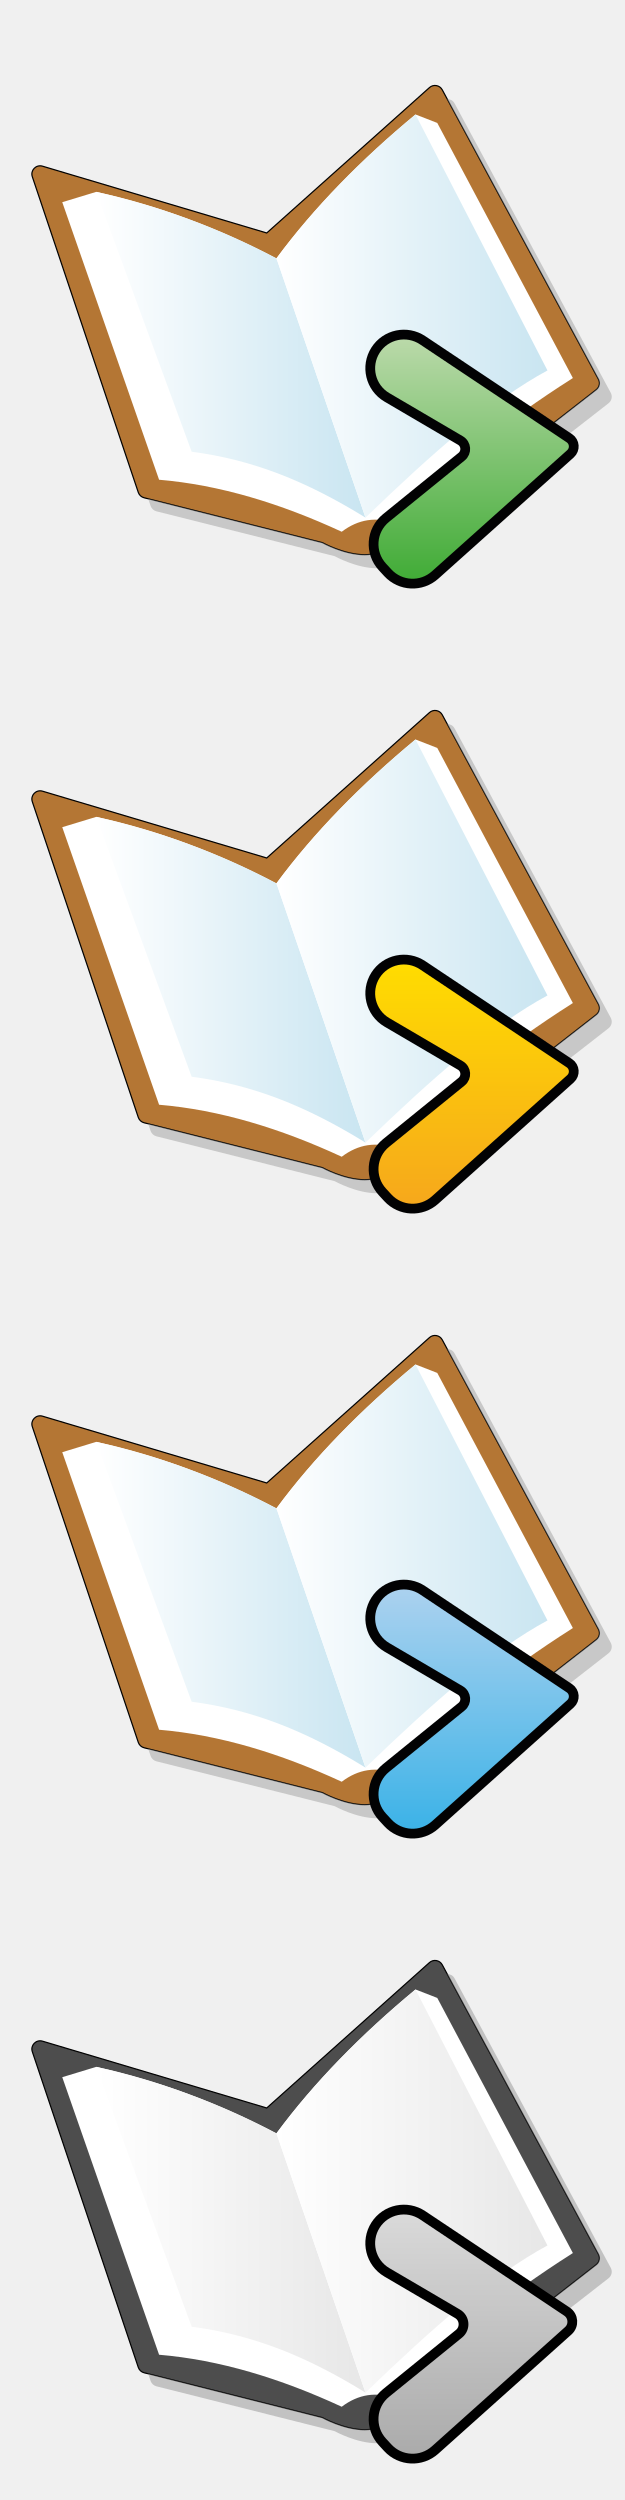
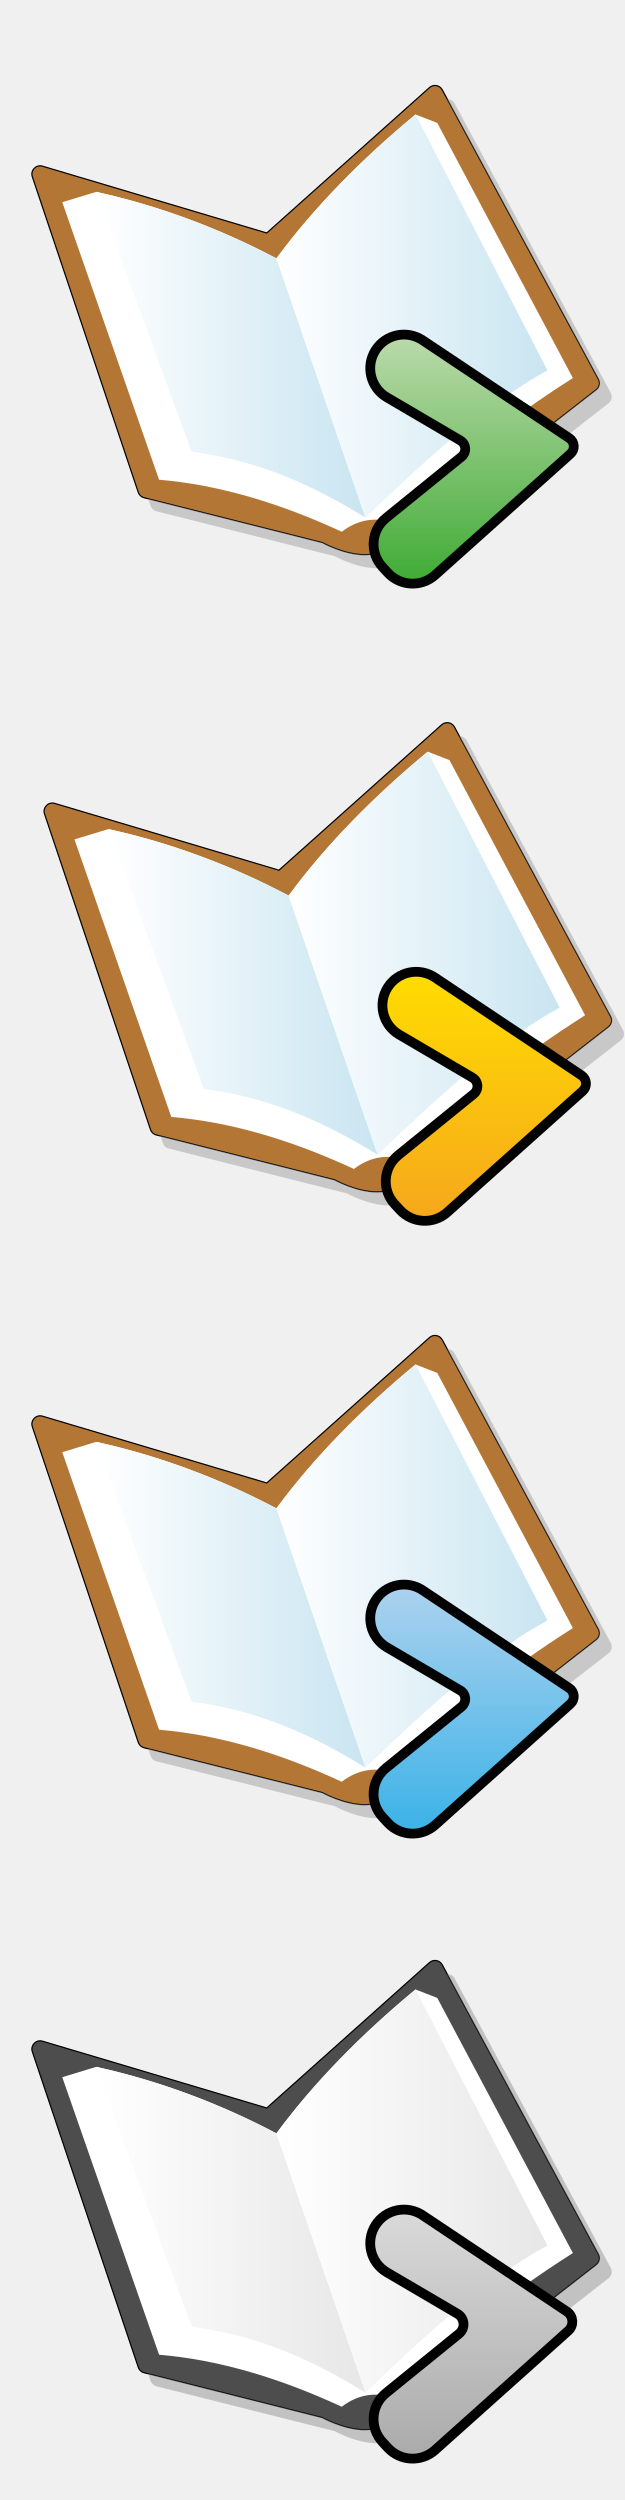
<svg xmlns="http://www.w3.org/2000/svg" version="1.1" id="Calque_1" x="0px" y="0px" viewBox="0 0 512 2048" style="enable-background:new 0 0 512 2048;" xml:space="preserve">
  <style type="text/css">
	.st0{fill:#B47634;stroke:#000000;stroke-miterlimit:10;}
- 	.st1{opacity:0.5;fill:#A0A09F;}
+ 	.st1{opacity:0.5;fill:#A0A09F;enable-background:new    ;}
	.st2{fill:#FFFFFF;}
	.st3{fill:url(#SVGID_1_);}
- 	.st4{fill:url(#SVGID_00000000211969058399838170000015695897806004960387_);}
- 	.st5{fill:url(#SVGID_00000019674402697624222100000002034234455352284595_);stroke:#020203;stroke-width:8;stroke-miterlimit:10;}
- 	.st6{fill:url(#SVGID_00000008831454905349556770000009649469430048961930_);}
- 	.st7{fill:url(#SVGID_00000057834486433825597540000007146015626951147199_);}
- 	.st8{fill:url(#SVGID_00000011014008434199645800000006170300761107451562_);stroke:#020203;stroke-width:8;stroke-miterlimit:10;}
- 	.st9{fill:url(#SVGID_00000078756511703578104460000016584144550063612565_);}
- 	.st10{fill:url(#SVGID_00000083804443562646084130000010594020442587379112_);}
- 	.st11{fill:url(#SVGID_00000047756891846042424660000015329437979681813903_);stroke:#020203;stroke-width:8;stroke-miterlimit:10;}
+ 	.st4{fill:url(#SVGID_00000109000645732102316670000004500910538574443934_);}
+ 	.st5{fill:url(#SVGID_00000010288604426442288870000017742423790681300377_);stroke:#020203;stroke-width:8;stroke-miterlimit:10;}
+ 	.st6{fill:url(#SVGID_00000148631475038250629510000014856457233375488398_);}
+ 	.st7{fill:url(#SVGID_00000064336787027421908900000016265201518034745490_);}
+ 	.st8{fill:url(#SVGID_00000016076847364657946190000017607163237702781884_);stroke:#020203;stroke-width:8;stroke-miterlimit:10;}
+ 	.st9{fill:url(#SVGID_00000050623905137474120150000000803289577699314832_);}
+ 	.st10{fill:url(#SVGID_00000137837817200200967560000013585626165521813929_);}
+ 	.st11{fill:url(#SVGID_00000104670714483093155870000015458309077614917305_);stroke:#020203;stroke-width:8;stroke-miterlimit:10;}
	.st12{fill:#4D4D4D;stroke:#000000;stroke-miterlimit:10;}
- 	.st13{opacity:0.5;fill:#949494;}
- 	.st14{fill:url(#SVGID_00000081633730878459813750000007034649915301411476_);}
- 	.st15{fill:url(#SVGID_00000016040594700257316270000013685812555111062156_);}
- 	.st16{fill:url(#SVGID_00000094619178520847807810000018419582300435235512_);stroke:#000000;stroke-width:8;stroke-miterlimit:10;}
+ 	.st13{opacity:0.5;fill:#949494;enable-background:new    ;}
+ 	.st14{fill:url(#SVGID_00000067922398428277242500000002796297612691676311_);}
+ 	.st15{fill:url(#SVGID_00000067946241292087932080000004702698988343059370_);}
+ 	.st16{fill:url(#SVGID_00000167355111949048978710000018298474063390439063_);stroke:#000000;stroke-width:8;stroke-miterlimit:10;}
</style>
  <path class="st0" d="M34.81,136.13l183.69,54.74L351.82,71.74c3.26-2.91,8.38-2.02,10.46,1.83l127.97,237.12  c1.57,2.91,0.81,6.52-1.79,8.55l-157,122.31c0,0-15.74,12.88-32.7,12.88s-34.68-9.91-34.68-9.91l-146.03-36.75  c-2.23-0.56-4.03-2.22-4.76-4.41l-86.82-258.6C24.73,139.57,29.56,134.57,34.81,136.13z" />
  <path class="st1" d="M500.33,321.78L372.36,84.66c-1.25-2.32-3.62-3.56-6.02-3.54l123.91,229.6c1.57,2.91,0.81,6.52-1.79,8.55  L331.47,441.59c0,0-15.74,12.88-32.7,12.88c-16.95,0-34.68-9.91-34.68-9.91l-142.67-35.9l1.95,5.8c0.73,2.18,2.53,3.84,4.76,4.41  l146.03,36.75c0,0,17.72,9.91,34.68,9.91c16.95,0,32.7-12.88,32.7-12.88l156.99-122.32C501.14,328.29,501.9,324.68,500.33,321.78z" />
  <path class="st2" d="M51,165.64L130.32,393c49.59,4.17,99.49,19.42,149.61,42.61c13.77-10.41,28.33-12.41,43.6-6.94  c40.66-44.19,89.92-83.46,145.77-118.98L358.21,100.71l-17.83-6.94c-44.7,37.3-83.51,76.36-113.94,117.91  c-46.78-24.33-95.69-43.28-147.63-54.5L51,165.64z" />
-   <linearGradient id="SVGID_1_" gradientUnits="userSpaceOnUse" x1="78.8" y1="1757.385" x2="299.43" y2="1757.385" gradientTransform="matrix(1 0 0 -1 0 2048)">
+   <linearGradient id="SVGID_1_" gradientUnits="userSpaceOnUse" x1="78.8" y1="-989.385" x2="299.43" y2="-989.385" gradientTransform="matrix(1 0 0 1 0 1280)">
    <stop offset="0" style="stop-color:#FFFFFF" />
    <stop offset="1" style="stop-color:#C9E5F1" />
  </linearGradient>
  <path class="st3" d="M78.8,157.18l78.22,212.88c50.31,6.56,94.27,24.28,142.41,53.99l-72.99-212.37  C181.61,187.72,132.51,169.4,78.8,157.18z" />
-   <linearGradient id="SVGID_00000125583108878544743840000015637955088120744846_" gradientUnits="userSpaceOnUse" x1="226.43" y1="1789.095" x2="448.48" y2="1789.095" gradientTransform="matrix(1 0 0 -1 0 2048)">
+   <linearGradient id="SVGID_00000001621331415705078780000003523914857891303041_" gradientUnits="userSpaceOnUse" x1="226.43" y1="-1021.095" x2="448.48" y2="-1021.095" gradientTransform="matrix(1 0 0 1 0 1280)">
    <stop offset="0" style="stop-color:#FFFFFF" />
    <stop offset="1" style="stop-color:#C9E5F1" />
  </linearGradient>
-   <path style="fill:url(#SVGID_00000125583108878544743840000015637955088120744846_);" d="M226.43,211.68  c31.52-42.26,69.69-81.48,113.94-117.91l108.11,209.71c-44.82,24.16-93.76,67.12-149.07,120.56l-72.22-210.5" />
-   <linearGradient id="SVGID_00000085969120238705776040000007700511822983859096_" gradientUnits="userSpaceOnUse" x1="386.668" y1="1773.909" x2="386.668" y2="1569.88" gradientTransform="matrix(1 0 0 -1 0 2048)">
+   <path style="fill:url(#SVGID_00000001621331415705078780000003523914857891303041_);" d="M226.43,211.68  c31.52-42.26,69.69-81.48,113.94-117.91l108.11,209.71c-44.82,24.16-93.76,67.12-149.07,120.56l-72.22-210.5" />
+   <linearGradient id="SVGID_00000183943561112547541240000007664781490240086406_" gradientUnits="userSpaceOnUse" x1="386.668" y1="-1005.909" x2="386.668" y2="-801.88" gradientTransform="matrix(1 0 0 1 0 1280)">
    <stop offset="0" style="stop-color:#BCDAAB" />
    <stop offset="1" style="stop-color:#3FAB35" />
  </linearGradient>
-   <path style="fill:url(#SVGID_00000085969120238705776040000007700511822983859096_);stroke:#020203;stroke-width:8;stroke-miterlimit:10;" d="  M346.22,278.74l120.21,80.24c4.4,2.94,4.85,9.24,0.91,12.77l-110.92,99.33c-11.23,10.06-28.46,9.24-38.69-1.83l-4.37-4.74  c-10.82-11.71-9.5-30.12,2.88-40.16l61.9-50.24c4.39-3.56,3.87-10.41-1-13.27l-60.2-35.33c-13.51-7.93-17.72-25.5-9.28-38.69l0,0  C315.97,273.8,333.36,270.16,346.22,278.74z" />
-   <path class="st0" d="M34.81,648.13l183.69,54.74l133.32-119.14c3.26-2.91,8.38-2.02,10.46,1.83l127.97,237.12  c1.57,2.91,0.81,6.52-1.79,8.55l-157,122.32c0,0-15.74,12.88-32.7,12.88s-34.68-9.91-34.68-9.91l-146.03-36.75  c-2.23-0.56-4.03-2.22-4.76-4.41l-86.82-258.6C24.73,651.57,29.56,646.57,34.81,648.13z" />
-   <path class="st1" d="M500.33,833.78L372.36,596.66c-1.25-2.32-3.62-3.56-6.02-3.54l123.91,229.6c1.57,2.91,0.81,6.52-1.79,8.55  L331.47,953.59c0,0-15.74,12.88-32.7,12.88c-16.95,0-34.68-9.91-34.68-9.91l-142.67-35.9l1.95,5.8c0.73,2.18,2.53,3.84,4.76,4.41  l146.03,36.75c0,0,17.72,9.91,34.68,9.91c16.95,0,32.7-12.88,32.7-12.88l156.99-122.32C501.14,840.29,501.9,836.68,500.33,833.78z" />
-   <path class="st2" d="M51,677.64L130.32,905c49.59,4.17,99.49,19.42,149.61,42.61c13.77-10.41,28.33-12.41,43.6-6.94  c40.66-44.19,89.92-83.46,145.77-118.98L358.21,612.71l-17.83-6.94c-44.7,37.3-83.51,76.36-113.94,117.91  c-46.78-24.33-95.69-43.28-147.63-54.5L51,677.64z" />
-   <linearGradient id="SVGID_00000145036519659825299510000016401560285265964164_" gradientUnits="userSpaceOnUse" x1="78.8" y1="1245.385" x2="299.43" y2="1245.385" gradientTransform="matrix(1 0 0 -1 0 2048)">
+   <path style="fill:url(#SVGID_00000183943561112547541240000007664781490240086406_);stroke:#020203;stroke-width:8;stroke-miterlimit:10;" d="  M346.22,278.74l120.21,80.24c4.4,2.94,4.85,9.24,0.91,12.77l-110.92,99.33c-11.23,10.06-28.46,9.24-38.69-1.83l-4.37-4.74  c-10.82-11.71-9.5-30.12,2.88-40.16l61.9-50.24c4.39-3.56,3.87-10.41-1-13.27l-60.2-35.33c-13.51-7.93-17.72-25.5-9.28-38.69l0,0  C315.97,273.8,333.36,270.16,346.22,278.74z" />
+   <path class="st0" d="M44.81,658.13l183.69,54.74l133.32-119.14c3.26-2.91,8.38-2.02,10.46,1.83l127.97,237.12  c1.57,2.91,0.81,6.52-1.79,8.55l-157,122.32c0,0-15.74,12.88-32.7,12.88s-34.68-9.91-34.68-9.91l-146.03-36.75  c-2.23-0.56-4.03-2.22-4.76-4.41l-86.82-258.6C34.73,661.57,39.56,656.57,44.81,658.13z" />
+   <path class="st1" d="M510.33,843.78L382.36,606.66c-1.25-2.32-3.62-3.56-6.02-3.54l123.91,229.6c1.57,2.91,0.81,6.52-1.79,8.55  L341.47,963.59c0,0-15.74,12.88-32.7,12.88c-16.95,0-34.68-9.91-34.68-9.91l-142.67-35.9l1.95,5.8c0.73,2.18,2.53,3.84,4.76,4.41  l146.03,36.75c0,0,17.72,9.91,34.68,9.91c16.95,0,32.7-12.88,32.7-12.88l156.99-122.32C511.14,850.29,511.9,846.68,510.33,843.78z" />
+   <path class="st2" d="M61,687.64L140.32,915c49.59,4.17,99.49,19.42,149.61,42.61c13.77-10.41,28.33-12.41,43.6-6.94  c40.66-44.19,89.92-83.46,145.77-118.98L368.21,622.71l-17.83-6.94c-44.7,37.3-83.51,76.36-113.94,117.91  c-46.78-24.33-95.69-43.28-147.63-54.5L61,687.64z" />
+   <linearGradient id="SVGID_00000031913046440404290870000008612164567902876308_" gradientUnits="userSpaceOnUse" x1="88.8" y1="-467.385" x2="309.43" y2="-467.385" gradientTransform="matrix(1 0 0 1 0 1280)">
    <stop offset="0" style="stop-color:#FFFFFF" />
    <stop offset="1" style="stop-color:#C9E5F1" />
  </linearGradient>
-   <path style="fill:url(#SVGID_00000145036519659825299510000016401560285265964164_);" d="M78.8,669.18l78.22,212.88  c50.31,6.56,94.27,24.28,142.41,53.99l-72.99-212.37C181.61,699.72,132.51,681.4,78.8,669.18z" />
-   <linearGradient id="SVGID_00000055708624167235765730000012702642468755903368_" gradientUnits="userSpaceOnUse" x1="226.43" y1="1277.095" x2="448.48" y2="1277.095" gradientTransform="matrix(1 0 0 -1 0 2048)">
+   <path style="fill:url(#SVGID_00000031913046440404290870000008612164567902876308_);" d="M88.8,679.18l78.22,212.88  c50.31,6.56,94.27,24.28,142.41,53.99l-72.99-212.37C191.61,709.72,142.51,691.4,88.8,679.18z" />
+   <linearGradient id="SVGID_00000118385526603816007700000002126123883185673382_" gradientUnits="userSpaceOnUse" x1="236.43" y1="-499.095" x2="458.48" y2="-499.095" gradientTransform="matrix(1 0 0 1 0 1280)">
    <stop offset="0" style="stop-color:#FFFFFF" />
    <stop offset="1" style="stop-color:#C9E5F1" />
  </linearGradient>
-   <path style="fill:url(#SVGID_00000055708624167235765730000012702642468755903368_);" d="M226.43,723.68  c31.52-42.26,69.69-81.48,113.94-117.91l108.11,209.71c-44.82,24.16-93.76,67.12-149.07,120.56l-72.22-210.5" />
-   <linearGradient id="SVGID_00000023239449443401228710000007916530923137423007_" gradientUnits="userSpaceOnUse" x1="386.668" y1="1261.909" x2="386.668" y2="1057.88" gradientTransform="matrix(1 0 0 -1 0 2048)">
+   <path style="fill:url(#SVGID_00000118385526603816007700000002126123883185673382_);" d="M236.43,733.68  c31.52-42.26,69.69-81.48,113.94-117.91l108.11,209.71c-44.82,24.16-93.76,67.12-149.07,120.56l-72.22-210.5" />
+   <linearGradient id="SVGID_00000125598330374269505330000015775215181607682482_" gradientUnits="userSpaceOnUse" x1="396.668" y1="-483.909" x2="396.668" y2="-279.88" gradientTransform="matrix(1 0 0 1 0 1280)">
    <stop offset="0" style="stop-color:#FFDD00" />
    <stop offset="1" style="stop-color:#F6A71C" />
  </linearGradient>
-   <path style="fill:url(#SVGID_00000023239449443401228710000007916530923137423007_);stroke:#020203;stroke-width:8;stroke-miterlimit:10;" d="  M346.22,790.74l120.21,80.24c4.4,2.94,4.85,9.24,0.91,12.77l-110.92,99.33c-11.23,10.06-28.46,9.24-38.69-1.83l-4.37-4.74  c-10.82-11.71-9.5-30.12,2.88-40.16l61.9-50.24c4.39-3.56,3.87-10.41-1-13.27l-60.2-35.33c-13.51-7.93-17.72-25.5-9.28-38.69l0,0  C315.97,785.8,333.36,782.16,346.22,790.74z" />
+   <path style="fill:url(#SVGID_00000125598330374269505330000015775215181607682482_);stroke:#020203;stroke-width:8;stroke-miterlimit:10;" d="  M356.22,800.74l120.21,80.24c4.4,2.94,4.85,9.24,0.91,12.77l-110.92,99.33c-11.23,10.06-28.46,9.24-38.69-1.83l-4.37-4.74  c-10.82-11.71-9.5-30.12,2.88-40.16l61.9-50.24c4.39-3.56,3.87-10.41-1-13.27l-60.2-35.33c-13.51-7.93-17.72-25.5-9.28-38.69l0,0  C325.97,795.8,343.36,792.16,356.22,800.74z" />
  <path class="st0" d="M34.81,1160.13l183.69,54.74l133.32-119.14c3.26-2.91,8.38-2.02,10.46,1.83l127.97,237.12  c1.57,2.91,0.81,6.52-1.79,8.55l-156.99,122.32c0,0-15.74,12.88-32.7,12.88s-34.68-9.91-34.68-9.91l-146.03-36.75  c-2.23-0.56-4.03-2.22-4.76-4.41l-86.82-258.6C24.73,1163.57,29.56,1158.57,34.81,1160.13z" />
  <path class="st1" d="M500.33,1345.78l-127.97-237.12c-1.25-2.32-3.62-3.56-6.02-3.54l123.91,229.6c1.57,2.91,0.81,6.52-1.79,8.55  l-156.99,122.32c0,0-15.74,12.88-32.7,12.88c-16.95,0-34.68-9.91-34.68-9.91l-142.67-35.9l1.95,5.8c0.73,2.18,2.53,3.84,4.76,4.41  l146.03,36.75c0,0,17.72,9.91,34.68,9.91c16.95,0,32.7-12.88,32.7-12.88l156.99-122.32C501.14,1352.29,501.9,1348.68,500.33,1345.78  z" />
  <path class="st2" d="M51,1189.64L130.32,1417c49.59,4.17,99.49,19.42,149.61,42.61c13.77-10.41,28.33-12.41,43.6-6.94  c40.66-44.19,89.92-83.46,145.77-118.98L358.21,1124.7l-17.83-6.94c-44.7,37.3-83.51,76.36-113.94,117.91  c-46.78-24.33-95.69-43.28-147.63-54.5L51,1189.64z" />
-   <linearGradient id="SVGID_00000049184270697320799250000000386484773377378464_" gradientUnits="userSpaceOnUse" x1="78.8" y1="733.385" x2="299.43" y2="733.385" gradientTransform="matrix(1 0 0 -1 0 2048)">
+   <linearGradient id="SVGID_00000004519438739546049730000001180002198825579165_" gradientUnits="userSpaceOnUse" x1="78.8" y1="34.615" x2="299.43" y2="34.615" gradientTransform="matrix(1 0 0 1 0 1280)">
    <stop offset="0" style="stop-color:#FFFFFF" />
    <stop offset="1" style="stop-color:#C9E5F1" />
  </linearGradient>
-   <path style="fill:url(#SVGID_00000049184270697320799250000000386484773377378464_);" d="M78.8,1181.18l78.22,212.88  c50.31,6.56,94.27,24.28,142.41,53.99l-72.99-212.37C181.61,1211.72,132.51,1193.4,78.8,1181.18z" />
-   <linearGradient id="SVGID_00000181806659179771765810000016457921653966246054_" gradientUnits="userSpaceOnUse" x1="226.43" y1="765.095" x2="448.48" y2="765.095" gradientTransform="matrix(1 0 0 -1 0 2048)">
+   <path style="fill:url(#SVGID_00000004519438739546049730000001180002198825579165_);" d="M78.8,1181.18l78.22,212.88  c50.31,6.56,94.27,24.28,142.41,53.99l-72.99-212.37C181.61,1211.72,132.51,1193.4,78.8,1181.18z" />
+   <linearGradient id="SVGID_00000057129732689599085370000016799792317405158784_" gradientUnits="userSpaceOnUse" x1="226.43" y1="2.905" x2="448.48" y2="2.905" gradientTransform="matrix(1 0 0 1 0 1280)">
    <stop offset="0" style="stop-color:#FFFFFF" />
    <stop offset="1" style="stop-color:#C9E5F1" />
  </linearGradient>
-   <path style="fill:url(#SVGID_00000181806659179771765810000016457921653966246054_);" d="M226.43,1235.68  c31.52-42.26,69.69-81.48,113.94-117.91l108.11,209.71c-44.82,24.16-93.76,67.12-149.07,120.56l-72.22-210.5" />
-   <linearGradient id="SVGID_00000087384530899762691420000004864340462005534354_" gradientUnits="userSpaceOnUse" x1="386.668" y1="749.909" x2="386.668" y2="545.88" gradientTransform="matrix(1 0 0 -1 0 2048)">
+   <path style="fill:url(#SVGID_00000057129732689599085370000016799792317405158784_);" d="M226.43,1235.68  c31.52-42.26,69.69-81.48,113.94-117.91l108.11,209.71c-44.82,24.16-93.76,67.12-149.07,120.56l-72.22-210.5" />
+   <linearGradient id="SVGID_00000128469689725329699650000001703455599376795296_" gradientUnits="userSpaceOnUse" x1="386.668" y1="18.091" x2="386.668" y2="222.12" gradientTransform="matrix(1 0 0 1 0 1280)">
    <stop offset="0" style="stop-color:#ADD2EF" />
    <stop offset="1" style="stop-color:#3AB2E7" />
  </linearGradient>
-   <path style="fill:url(#SVGID_00000087384530899762691420000004864340462005534354_);stroke:#020203;stroke-width:8;stroke-miterlimit:10;" d="  M346.22,1302.74l120.21,80.24c4.4,2.94,4.85,9.24,0.91,12.77l-110.92,99.33c-11.23,10.06-28.46,9.24-38.69-1.83l-4.37-4.74  c-10.82-11.71-9.5-30.12,2.88-40.16l61.9-50.24c4.39-3.56,3.87-10.41-1-13.27l-60.2-35.33c-13.51-7.93-17.72-25.5-9.28-38.69l0,0  C315.97,1297.8,333.36,1294.16,346.22,1302.74z" />
+   <path style="fill:url(#SVGID_00000128469689725329699650000001703455599376795296_);stroke:#020203;stroke-width:8;stroke-miterlimit:10;" d="  M346.22,1302.74l120.21,80.24c4.4,2.94,4.85,9.24,0.91,12.77l-110.92,99.33c-11.23,10.06-28.46,9.24-38.69-1.83l-4.37-4.74  c-10.82-11.71-9.5-30.12,2.88-40.16l61.9-50.24c4.39-3.56,3.87-10.41-1-13.27l-60.2-35.33c-13.51-7.93-17.72-25.5-9.28-38.69l0,0  C315.97,1297.8,333.36,1294.16,346.22,1302.74z" />
  <path class="st12" d="M34.81,1672.13l183.69,54.74l133.32-119.14c3.26-2.91,8.38-2.02,10.46,1.83l127.97,237.12  c1.57,2.91,0.81,6.52-1.79,8.55l-156.99,122.32c0,0-15.74,12.88-32.7,12.88s-34.68-9.91-34.68-9.91l-146.03-36.75  c-2.23-0.56-4.03-2.22-4.76-4.41l-86.82-258.6C24.73,1675.57,29.56,1670.57,34.81,1672.13z" />
  <path class="st13" d="M500.33,1857.78l-127.97-237.12c-1.25-2.32-3.62-3.56-6.02-3.54l123.91,229.6c1.57,2.91,0.81,6.52-1.79,8.55  l-156.99,122.32c0,0-15.74,12.88-32.7,12.88c-16.95,0-34.68-9.91-34.68-9.91l-142.67-35.9l1.95,5.8c0.73,2.18,2.53,3.84,4.76,4.41  l146.03,36.75c0,0,17.72,9.91,34.68,9.91c16.95,0,32.7-12.88,32.7-12.88l156.99-122.32C501.14,1864.29,501.9,1860.68,500.33,1857.78  z" />
  <path class="st2" d="M51,1701.64L130.32,1929c49.59,4.17,99.49,19.42,149.61,42.61c13.77-10.41,28.33-12.41,43.6-6.94  c40.66-44.19,89.92-83.46,145.77-118.98L358.21,1636.7l-17.83-6.94c-44.7,37.3-83.51,76.36-113.94,117.91  c-46.78-24.33-95.69-43.28-147.63-54.5L51,1701.64z" />
-   <linearGradient id="SVGID_00000157293940273509566620000016760413030298774424_" gradientUnits="userSpaceOnUse" x1="78.8" y1="221.385" x2="299.43" y2="221.385" gradientTransform="matrix(1 0 0 -1 0 2048)">
+   <linearGradient id="SVGID_00000163055332419171419550000000935651783020267146_" gradientUnits="userSpaceOnUse" x1="78.8" y1="546.615" x2="299.43" y2="546.615" gradientTransform="matrix(1 0 0 1 0 1280)">
    <stop offset="0" style="stop-color:#FFFFFF" />
    <stop offset="1" style="stop-color:#E7E7E7" />
  </linearGradient>
-   <path style="fill:url(#SVGID_00000157293940273509566620000016760413030298774424_);" d="M78.8,1693.18l78.22,212.88  c50.31,6.56,94.27,24.28,142.41,53.99l-72.99-212.37C181.61,1723.72,132.51,1705.4,78.8,1693.18z" />
-   <linearGradient id="SVGID_00000103240999245299142700000005959132717100759954_" gradientUnits="userSpaceOnUse" x1="226.43" y1="253.095" x2="448.48" y2="253.095" gradientTransform="matrix(1 0 0 -1 0 2048)">
+   <path style="fill:url(#SVGID_00000163055332419171419550000000935651783020267146_);" d="M78.8,1693.18l78.22,212.88  c50.31,6.56,94.27,24.28,142.41,53.99l-72.99-212.37C181.61,1723.72,132.51,1705.4,78.8,1693.18z" />
+   <linearGradient id="SVGID_00000027606628183630221670000016636474408976733358_" gradientUnits="userSpaceOnUse" x1="226.43" y1="514.905" x2="448.48" y2="514.905" gradientTransform="matrix(1 0 0 1 0 1280)">
    <stop offset="0" style="stop-color:#FFFFFF" />
    <stop offset="1" style="stop-color:#E7E7E7" />
  </linearGradient>
-   <path style="fill:url(#SVGID_00000103240999245299142700000005959132717100759954_);" d="M226.43,1747.68  c31.52-42.26,69.69-81.48,113.94-117.91l108.11,209.71c-44.82,24.16-93.76,67.12-149.07,120.56l-72.22-210.5" />
-   <linearGradient id="SVGID_00000137125034056421997930000006706898323307166362_" gradientUnits="userSpaceOnUse" x1="386.07" y1="237.91" x2="386.07" y2="33.88" gradientTransform="matrix(1 0 0 -1 0 2048)">
+   <path style="fill:url(#SVGID_00000027606628183630221670000016636474408976733358_);" d="M226.43,1747.68  c31.52-42.26,69.69-81.48,113.94-117.91l108.11,209.71c-44.82,24.16-93.76,67.12-149.07,120.56l-72.22-210.5" />
+   <linearGradient id="SVGID_00000103987934700091851610000001800019513226733496_" gradientUnits="userSpaceOnUse" x1="386.07" y1="530.09" x2="386.07" y2="734.12" gradientTransform="matrix(1 0 0 1 0 1280)">
    <stop offset="0" style="stop-color:#DADADA" />
    <stop offset="1" style="stop-color:#AAAAAA" />
  </linearGradient>
-   <path style="fill:url(#SVGID_00000137125034056421997930000006706898323307166362_);stroke:#000000;stroke-width:8;stroke-miterlimit:10;" d="  M346.22,1814.74l118.19,78.9c5.42,3.62,5.97,11.38,1.12,15.73l-109.12,97.71c-11.23,10.06-28.46,9.24-38.69-1.83l-4.37-4.74  c-10.82-11.71-9.5-30.12,2.88-40.16l59.8-48.54c5.41-4.39,4.77-12.82-1.24-16.35l-57.86-33.96c-13.51-7.93-17.72-25.5-9.28-38.69  l0,0C315.97,1809.8,333.36,1806.16,346.22,1814.74z" />
+   <path style="fill:url(#SVGID_00000103987934700091851610000001800019513226733496_);stroke:#000000;stroke-width:8;stroke-miterlimit:10;" d="  M346.22,1814.74l118.19,78.9c5.42,3.62,5.97,11.38,1.12,15.73l-109.12,97.71c-11.23,10.06-28.46,9.24-38.69-1.83l-4.37-4.74  c-10.82-11.71-9.5-30.12,2.88-40.16l59.8-48.54c5.41-4.39,4.77-12.82-1.24-16.35l-57.86-33.96c-13.51-7.93-17.72-25.5-9.28-38.69  l0,0C315.97,1809.8,333.36,1806.16,346.22,1814.74z" />
</svg>
